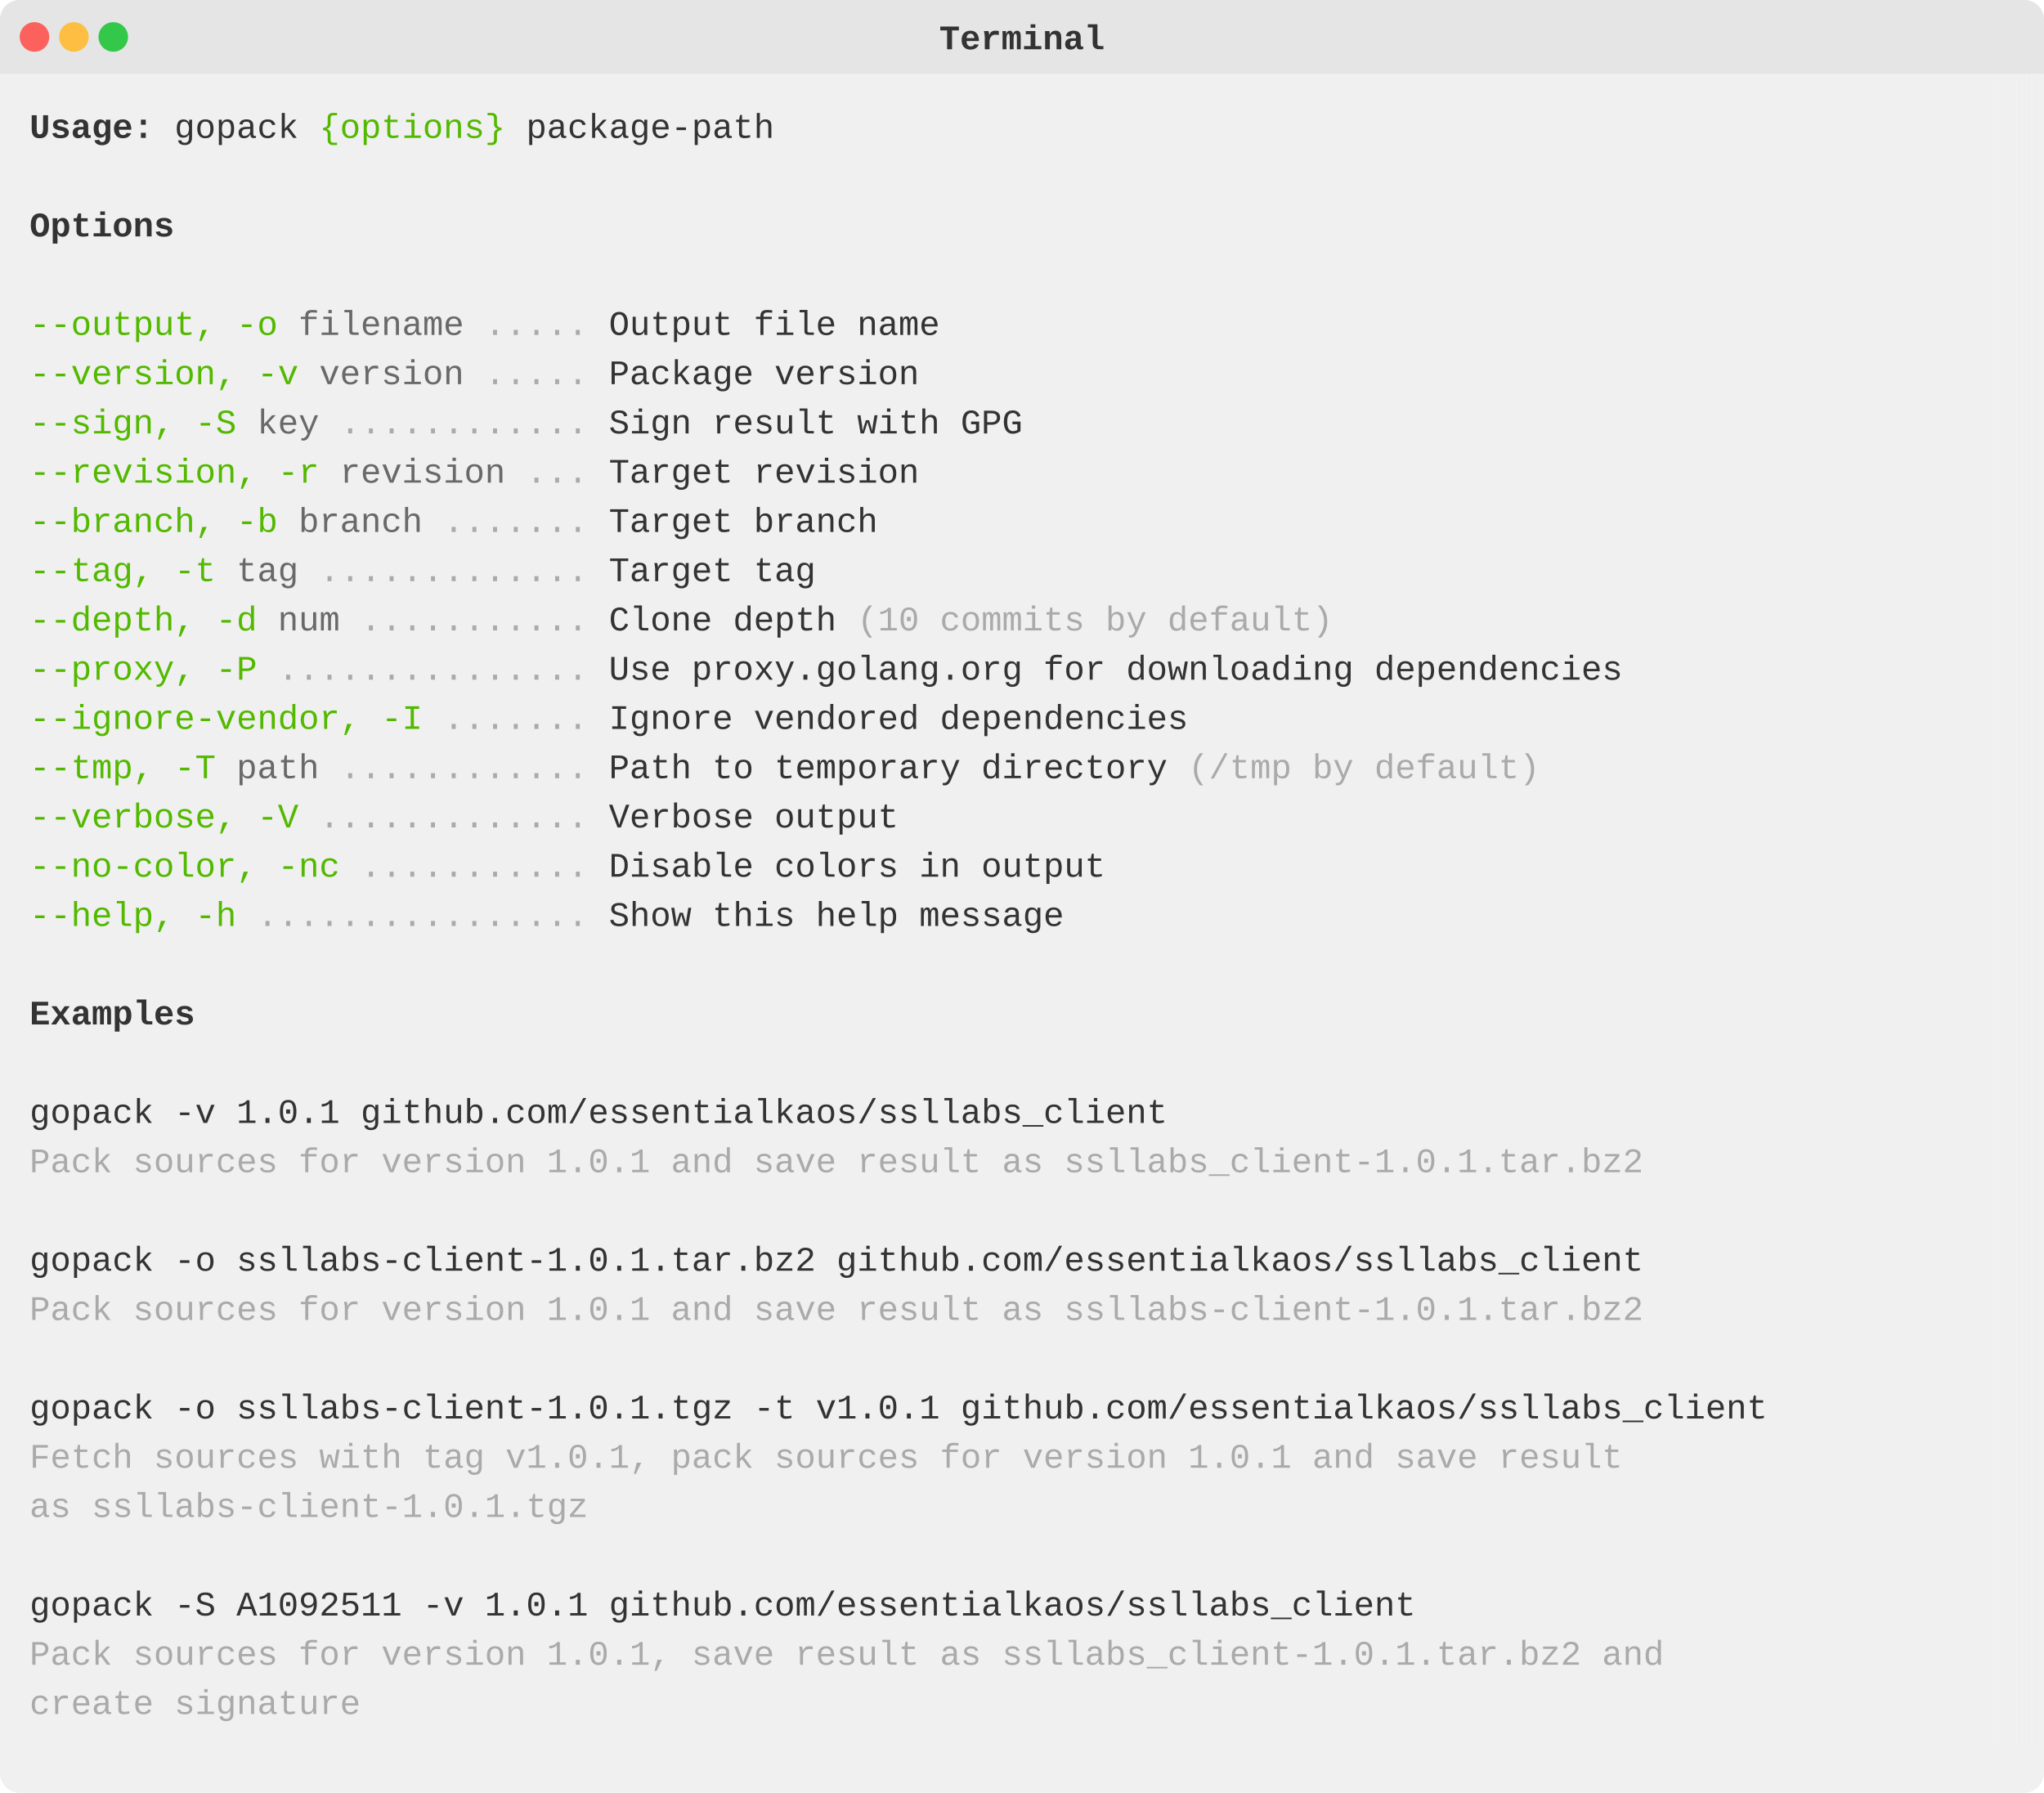
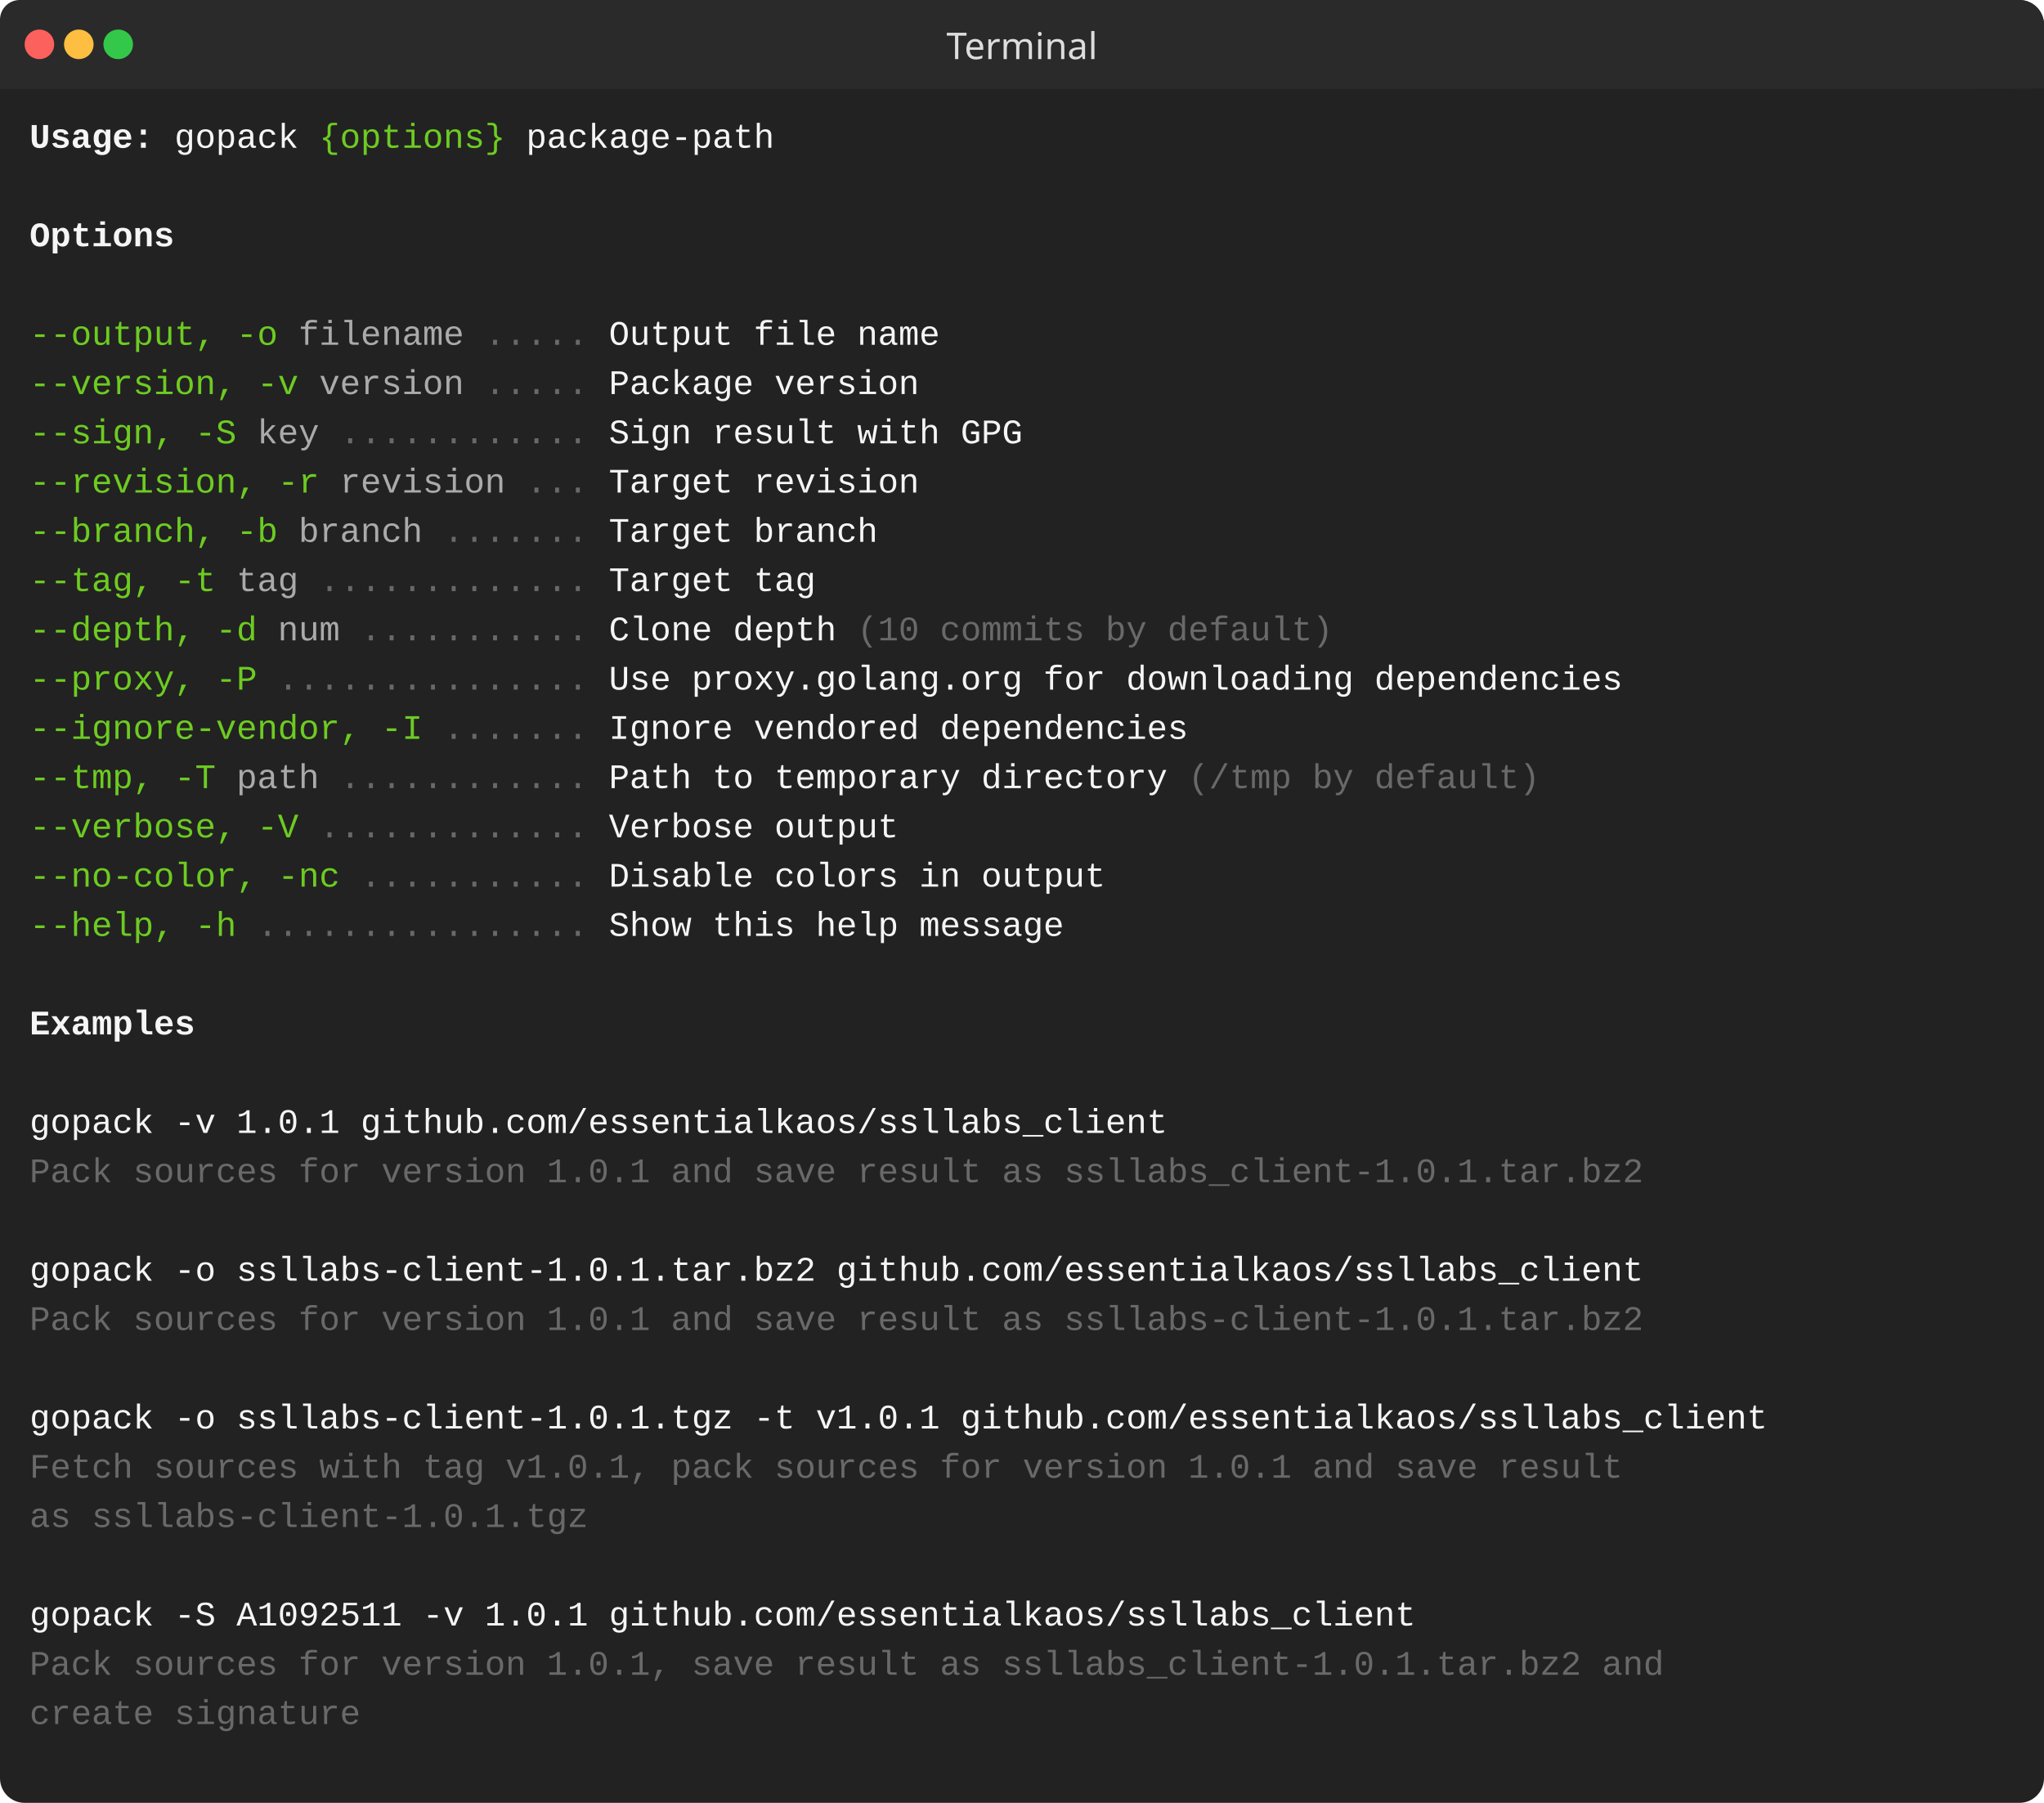
- <svg xmlns="http://www.w3.org/2000/svg" width="830" height="728" viewBox="0 0 830 728" fill="none">
+ <svg xmlns="http://www.w3.org/2000/svg" width="830" height="732" viewBox="0 0 830 732" fill="none">
  <defs>
    <linearGradient id="fog" x1="0" x2="1" y1="0" y2="0">
      <stop offset="0%" class="bg" stop-opacity="0" />
      <stop offset="98%" class="bg" stop-opacity="1" />
    </linearGradient>
  </defs>
  <style>
    text { font-family: ui-monospace, 'JetBrains Mono', 'Fira Code', 'Iosevka', SFMono-Regular, 'SF Mono', Menlo, Consolas, 'Liberation Mono', monospace; font-size: 14px; font-display: swap; white-space: pre; }
    tspan { white-space: pre; }

    .bold { font-weight: bold; }
    .italic { font-style: italic; }
    .underline { text-decoration-line: underline; }
    .dim { opacity: 0.75; }
-     .terminal { font-weight: bold; }
+     .terminal { font-family: -apple-system, BlinkMacSystemFont, "Segoe UI", "Noto Sans", Helvetica, Arial, sans-serif, "Apple Color Emoji", "Segoe UI Emoji"; font-weight: 500; font-size: 15px; }

-     text { fill: #333; }
-     .terminal { fill: #333; }
-     .bg { fill: #F0F0F0; stop-color: #F0F0F0; }
-     .window { fill: #E5E5E5; }
-     tspan.r { fill: #BA0000; }
-     tspan.g { fill: #53B900; }
-     tspan.y { fill: #BA9B00; }
-     tspan.b { fill: #0060BA; }
-     tspan.m { fill: #BA00AD; }
-     tspan.c { fill: #00B7BA; }
-     tspan.LG { fill: #696969; }
-     tspan.DG { fill: #AAA; }
-     tspan.R { fill: #EA4B4B; }
-     tspan.G { fill: #88DB43; }
-     tspan.Y { fill: #D3BA3B; }
-     tspan.B { fill: #3890E2; }
-     tspan.M { fill: #DB3BD0; }
-     tspan.C { fill: #39D8DB; }
-     tspan.W { fill: #BEBEBE; }
-     ::-moz-selection { color: #222; fill: #222; background: #CCC; }
-     ::selection { color: #222; fill: #222; background: #CCC; }
- 
-     @media (prefers-color-scheme: dark) {
    text { fill: #F5F5F5; }
    .terminal { fill: #DDD; }
    .bg { fill: #222; stop-color: #222; }
    .window { fill: #2A2A2A; }
    tspan.r { fill: #D22424; }
    tspan.g { fill: #6DCB21; }
    tspan.y { fill: #DAC425; }
    tspan.b { fill: #5C9AD8; }
    tspan.m { fill: #B6419E; }
    tspan.c { fill: #38AFC5; }
    tspan.LG { fill: #AAA; }
    tspan.DG { fill: #696969; }
    tspan.R { fill: #EF5A56; }
    tspan.G { fill: #49E471; }
    tspan.Y { fill: #E3E342; }
    tspan.B { fill: #7AAAE4; }
    tspan.M { fill: #B853D9; }
    tspan.C { fill: #5FD5DE; }
    tspan.W { fill: #BEBEBE; }
    ::-moz-selection { color: #CCC; fill: #CCC; background: #444; }
    ::selection { color: #CCC; fill: #CCC; background: #444; }
-     }
+ 
  </style>
-   <rect width="830" height="728" x="0" y="0" rx="8" ry="8" class="bg" />
-   <path class="window" d="M8 0h814a8 8 0 0 1 8 8v22H0V8a8 8 0 0 1 8-8Z" shape="rect 0 0 830 30 8 8 0 0 1@c79e7e5e" />
-   <circle r="6" cx="14" cy="15" fill="#FC615D" />
-   <circle r="6" cx="30" cy="15" fill="#FDBE41" />
-   <circle r="6" cx="46" cy="15" fill="#34C84A" />
-   <text x="50%" y="20" text-anchor="middle">
+   <rect width="830" height="732" x="0" y="0" rx="10" ry="10" class="bg" />
+   <path class="window" d="M0 8a8 8 0 0 1 8-8h810a8 8 0 0 1 8 8v28H0V8Z" />
+   <path class="window" d="M0 10C0 4.477 4.477 0 10 0h810c5.523 0 10 4.477 10 10v26H0V10Z" />
+   <circle r="6" cx="16" cy="18" fill="#FC615D" />
+   <circle r="6" cx="32" cy="18" fill="#FDBE41" />
+   <circle r="6" cx="48" cy="18" fill="#34C84A" />
+   <text x="50%" y="24" text-anchor="middle">
    <tspan class="terminal">Terminal</tspan>
  </text>
-   <text x="12" y="56">
+   <text x="12" y="60">
    <tspan class="bold">Usage:</tspan> gopack <tspan class="g">{options}</tspan> package-path</text>
-   <text x="12" y="96">
+   <text x="12" y="100">
    <tspan class="bold">Options</tspan>
  </text>
-   <text x="12" y="136">
+   <text x="12" y="140">
    <tspan class="g">--output, -o</tspan>
    <tspan class="LG">filename</tspan>
    <tspan class="DG">.....</tspan> Output file name</text>
-   <text x="12" y="156">
+   <text x="12" y="160">
    <tspan class="g">--version, -v</tspan>
    <tspan class="LG">version</tspan>
    <tspan class="DG">.....</tspan> Package version</text>
-   <text x="12" y="176">
+   <text x="12" y="180">
    <tspan class="g">--sign, -S</tspan>
    <tspan class="LG">key</tspan>
    <tspan class="DG">............</tspan> Sign result with GPG</text>
-   <text x="12" y="196">
+   <text x="12" y="200">
    <tspan class="g">--revision, -r</tspan>
    <tspan class="LG">revision</tspan>
    <tspan class="DG">...</tspan> Target revision</text>
-   <text x="12" y="216">
+   <text x="12" y="220">
    <tspan class="g">--branch, -b</tspan>
    <tspan class="LG">branch</tspan>
    <tspan class="DG">.......</tspan> Target branch</text>
-   <text x="12" y="236">
+   <text x="12" y="240">
    <tspan class="g">--tag, -t</tspan>
    <tspan class="LG">tag</tspan>
    <tspan class="DG">.............</tspan> Target tag</text>
-   <text x="12" y="256">
+   <text x="12" y="260">
    <tspan class="g">--depth, -d</tspan>
    <tspan class="LG">num</tspan>
    <tspan class="DG">...........</tspan> Clone depth <tspan class="DG">(10 commits by default)</tspan>
  </text>
-   <text x="12" y="276">
+   <text x="12" y="280">
    <tspan class="g">--proxy, -P</tspan>
    <tspan class="DG">...............</tspan> Use proxy.golang.org for downloading dependencies</text>
-   <text x="12" y="296">
+   <text x="12" y="300">
    <tspan class="g">--ignore-vendor, -I</tspan>
    <tspan class="DG">.......</tspan> Ignore vendored dependencies</text>
-   <text x="12" y="316">
+   <text x="12" y="320">
    <tspan class="g">--tmp, -T</tspan>
    <tspan class="LG">path</tspan>
    <tspan class="DG">............</tspan> Path to temporary directory <tspan class="DG">(/tmp by default)</tspan>
  </text>
-   <text x="12" y="336">
+   <text x="12" y="340">
    <tspan class="g">--verbose, -V</tspan>
    <tspan class="DG">.............</tspan> Verbose output</text>
-   <text x="12" y="356">
+   <text x="12" y="360">
    <tspan class="g">--no-color, -nc</tspan>
    <tspan class="DG">...........</tspan> Disable colors in output</text>
-   <text x="12" y="376">
+   <text x="12" y="380">
    <tspan class="g">--help, -h</tspan>
    <tspan class="DG">................</tspan> Show this help message</text>
-   <text x="12" y="416">
+   <text x="12" y="420">
    <tspan class="bold">Examples</tspan>
  </text>
-   <text x="12" y="456">  gopack -v 1.0.1 github.com/essentialkaos/ssllabs_client</text>
-   <text x="12" y="476">
+   <text x="12" y="460">  gopack -v 1.0.1 github.com/essentialkaos/ssllabs_client</text>
+   <text x="12" y="480">
    <tspan class="DG">  Pack sources for version 1.0.1 and save result as ssllabs_client-1.0.1.tar.bz2</tspan>
  </text>
-   <text x="12" y="516">  gopack -o ssllabs-client-1.0.1.tar.bz2 github.com/essentialkaos/ssllabs_client</text>
-   <text x="12" y="536">
+   <text x="12" y="520">  gopack -o ssllabs-client-1.0.1.tar.bz2 github.com/essentialkaos/ssllabs_client</text>
+   <text x="12" y="540">
    <tspan class="DG">  Pack sources for version 1.0.1 and save result as ssllabs-client-1.0.1.tar.bz2</tspan>
  </text>
-   <text x="12" y="576">  gopack -o ssllabs-client-1.0.1.tgz -t v1.0.1 github.com/essentialkaos/ssllabs_client</text>
-   <text x="12" y="596">
+   <text x="12" y="580">  gopack -o ssllabs-client-1.0.1.tgz -t v1.0.1 github.com/essentialkaos/ssllabs_client</text>
+   <text x="12" y="600">
    <tspan class="DG">  Fetch sources with tag v1.0.1, pack sources for version 1.0.1 and save result </tspan>
  </text>
-   <text x="12" y="616">
+   <text x="12" y="620">
    <tspan class="DG">  as ssllabs-client-1.0.1.tgz</tspan>
  </text>
-   <text x="12" y="656">  gopack -S A1092511 -v 1.0.1 github.com/essentialkaos/ssllabs_client</text>
-   <text x="12" y="676">
+   <text x="12" y="660">  gopack -S A1092511 -v 1.0.1 github.com/essentialkaos/ssllabs_client</text>
+   <text x="12" y="680">
    <tspan class="DG">  Pack sources for version 1.0.1, save result as ssllabs_client-1.0.1.tar.bz2 and</tspan>
  </text>
-   <text x="12" y="696">
+   <text x="12" y="700">
    <tspan class="DG">  create signature</tspan>
  </text>
-   <rect x="800" y="30" width="30.3" height="678" fill="url(#fog)" />
+   <rect x="800" y="36" width="30.3" height="682" fill="url(#fog)" />
</svg>
